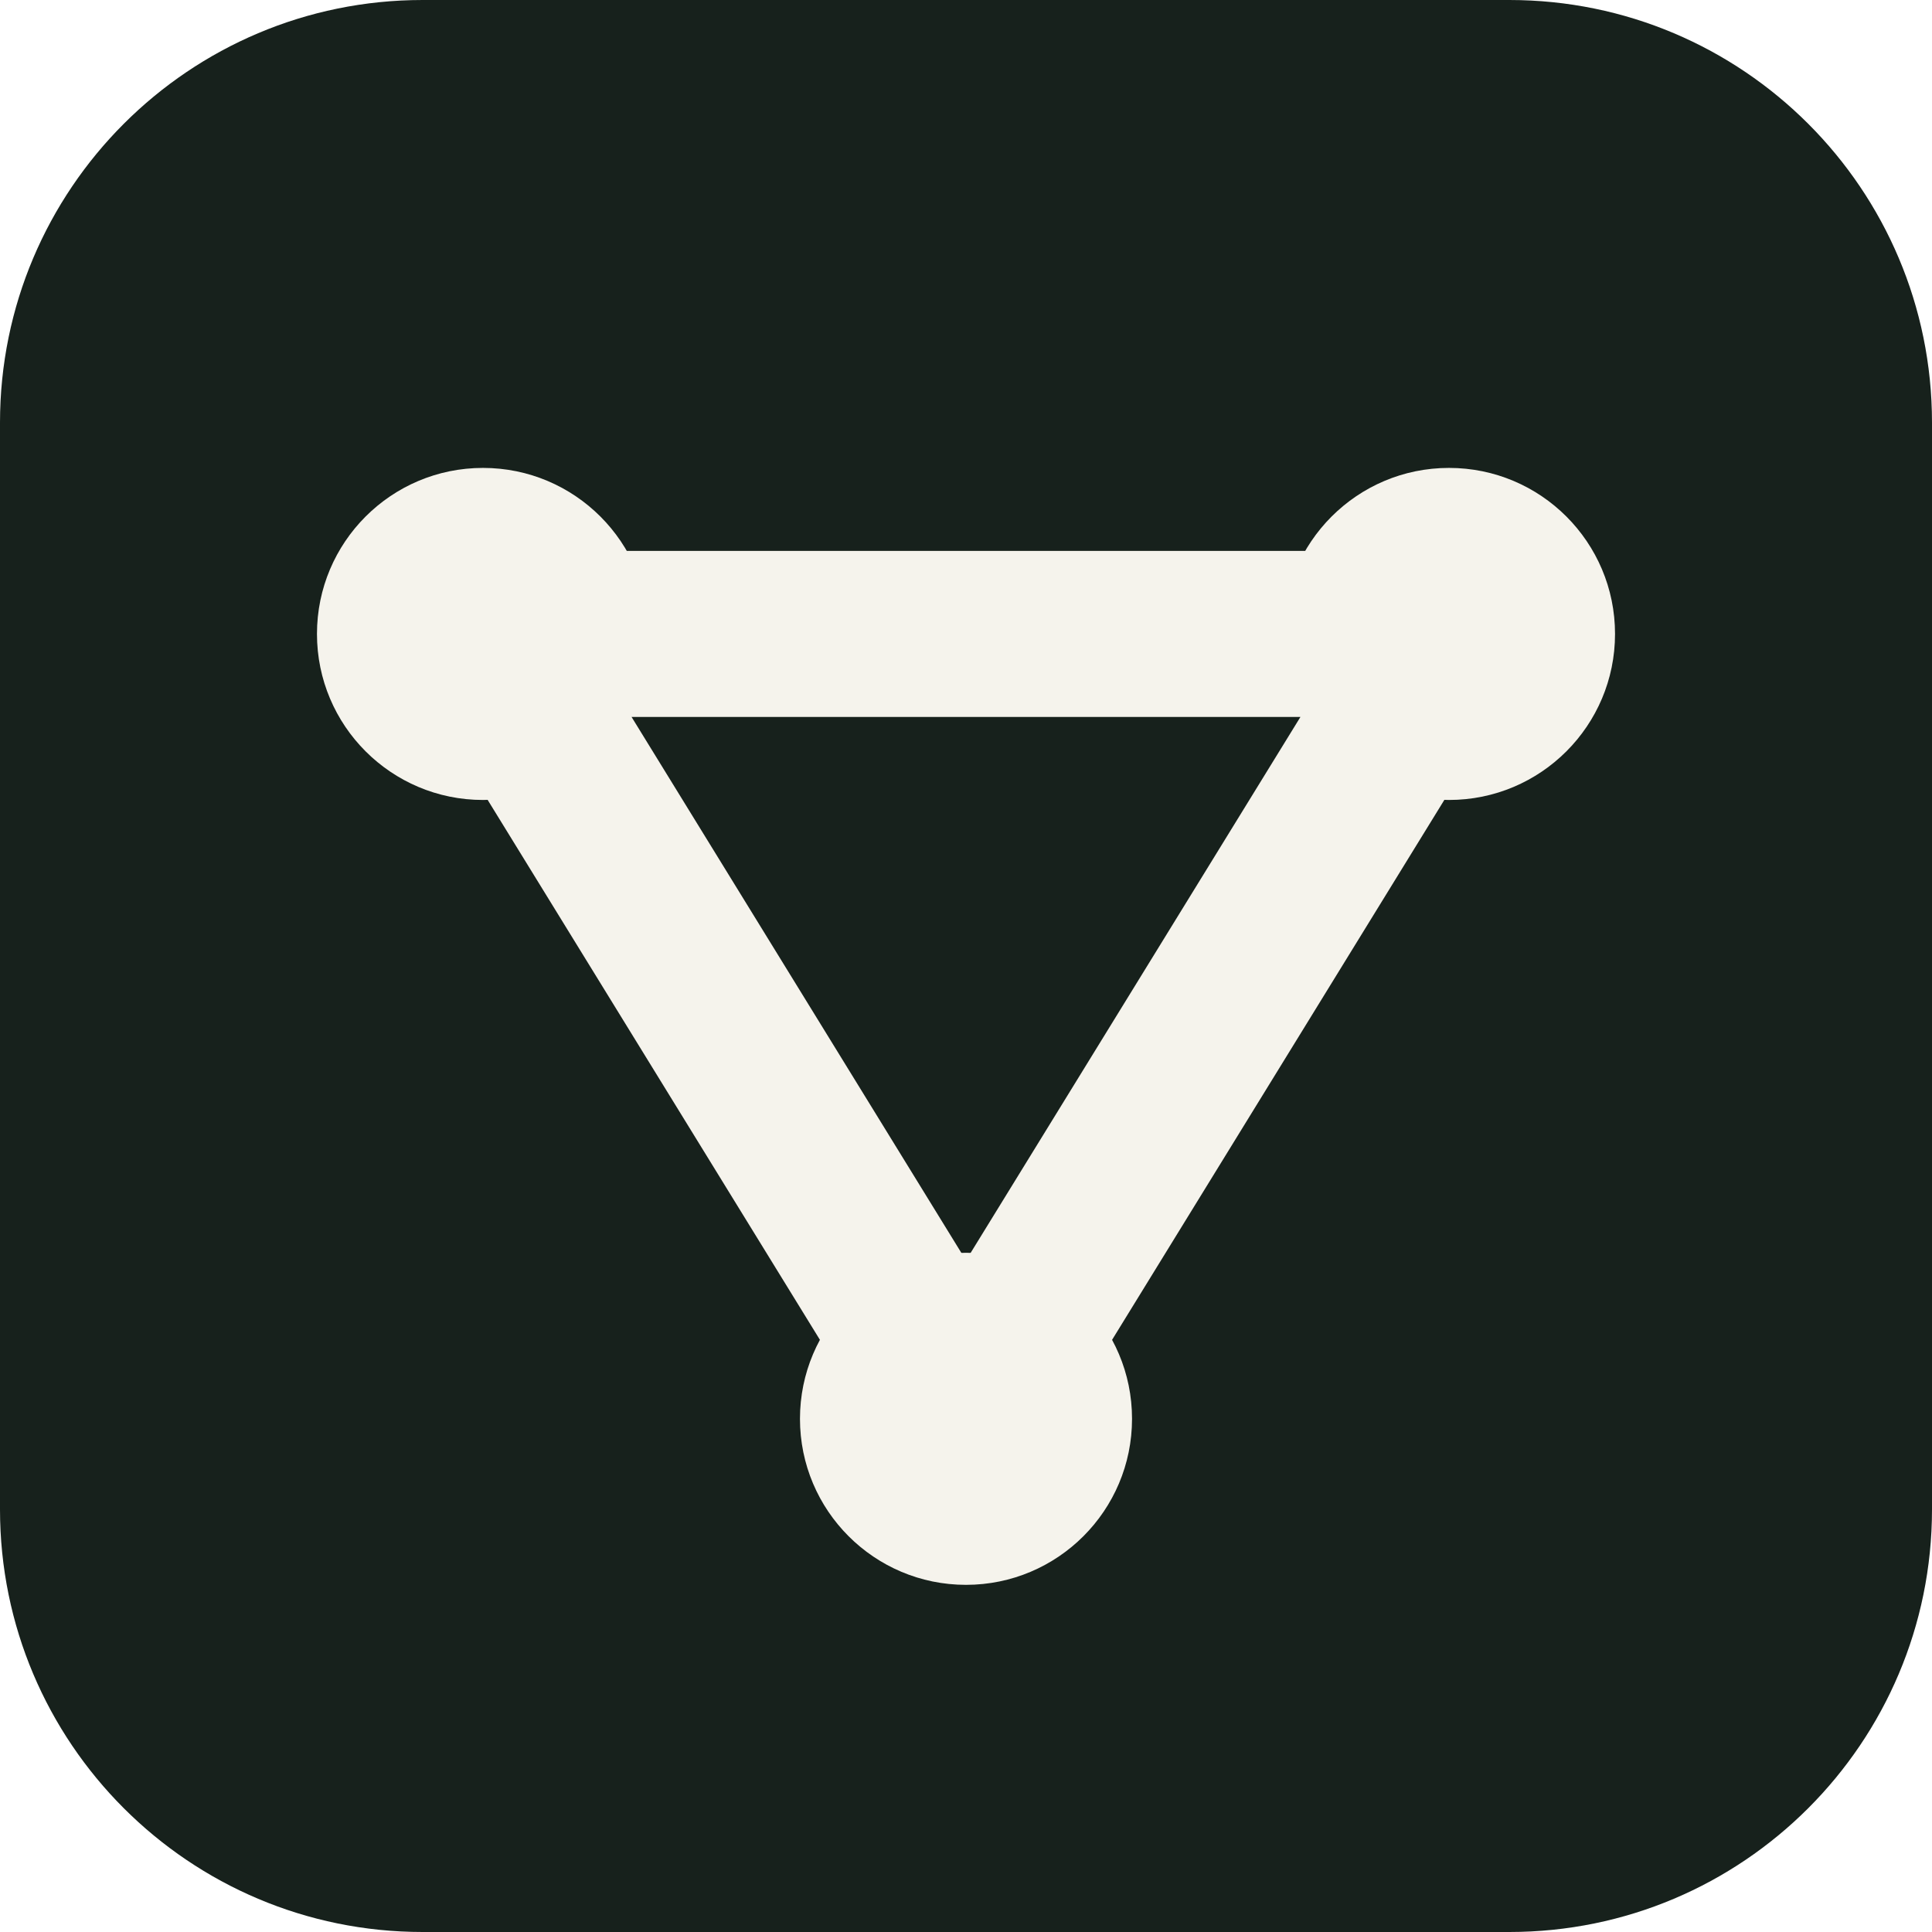
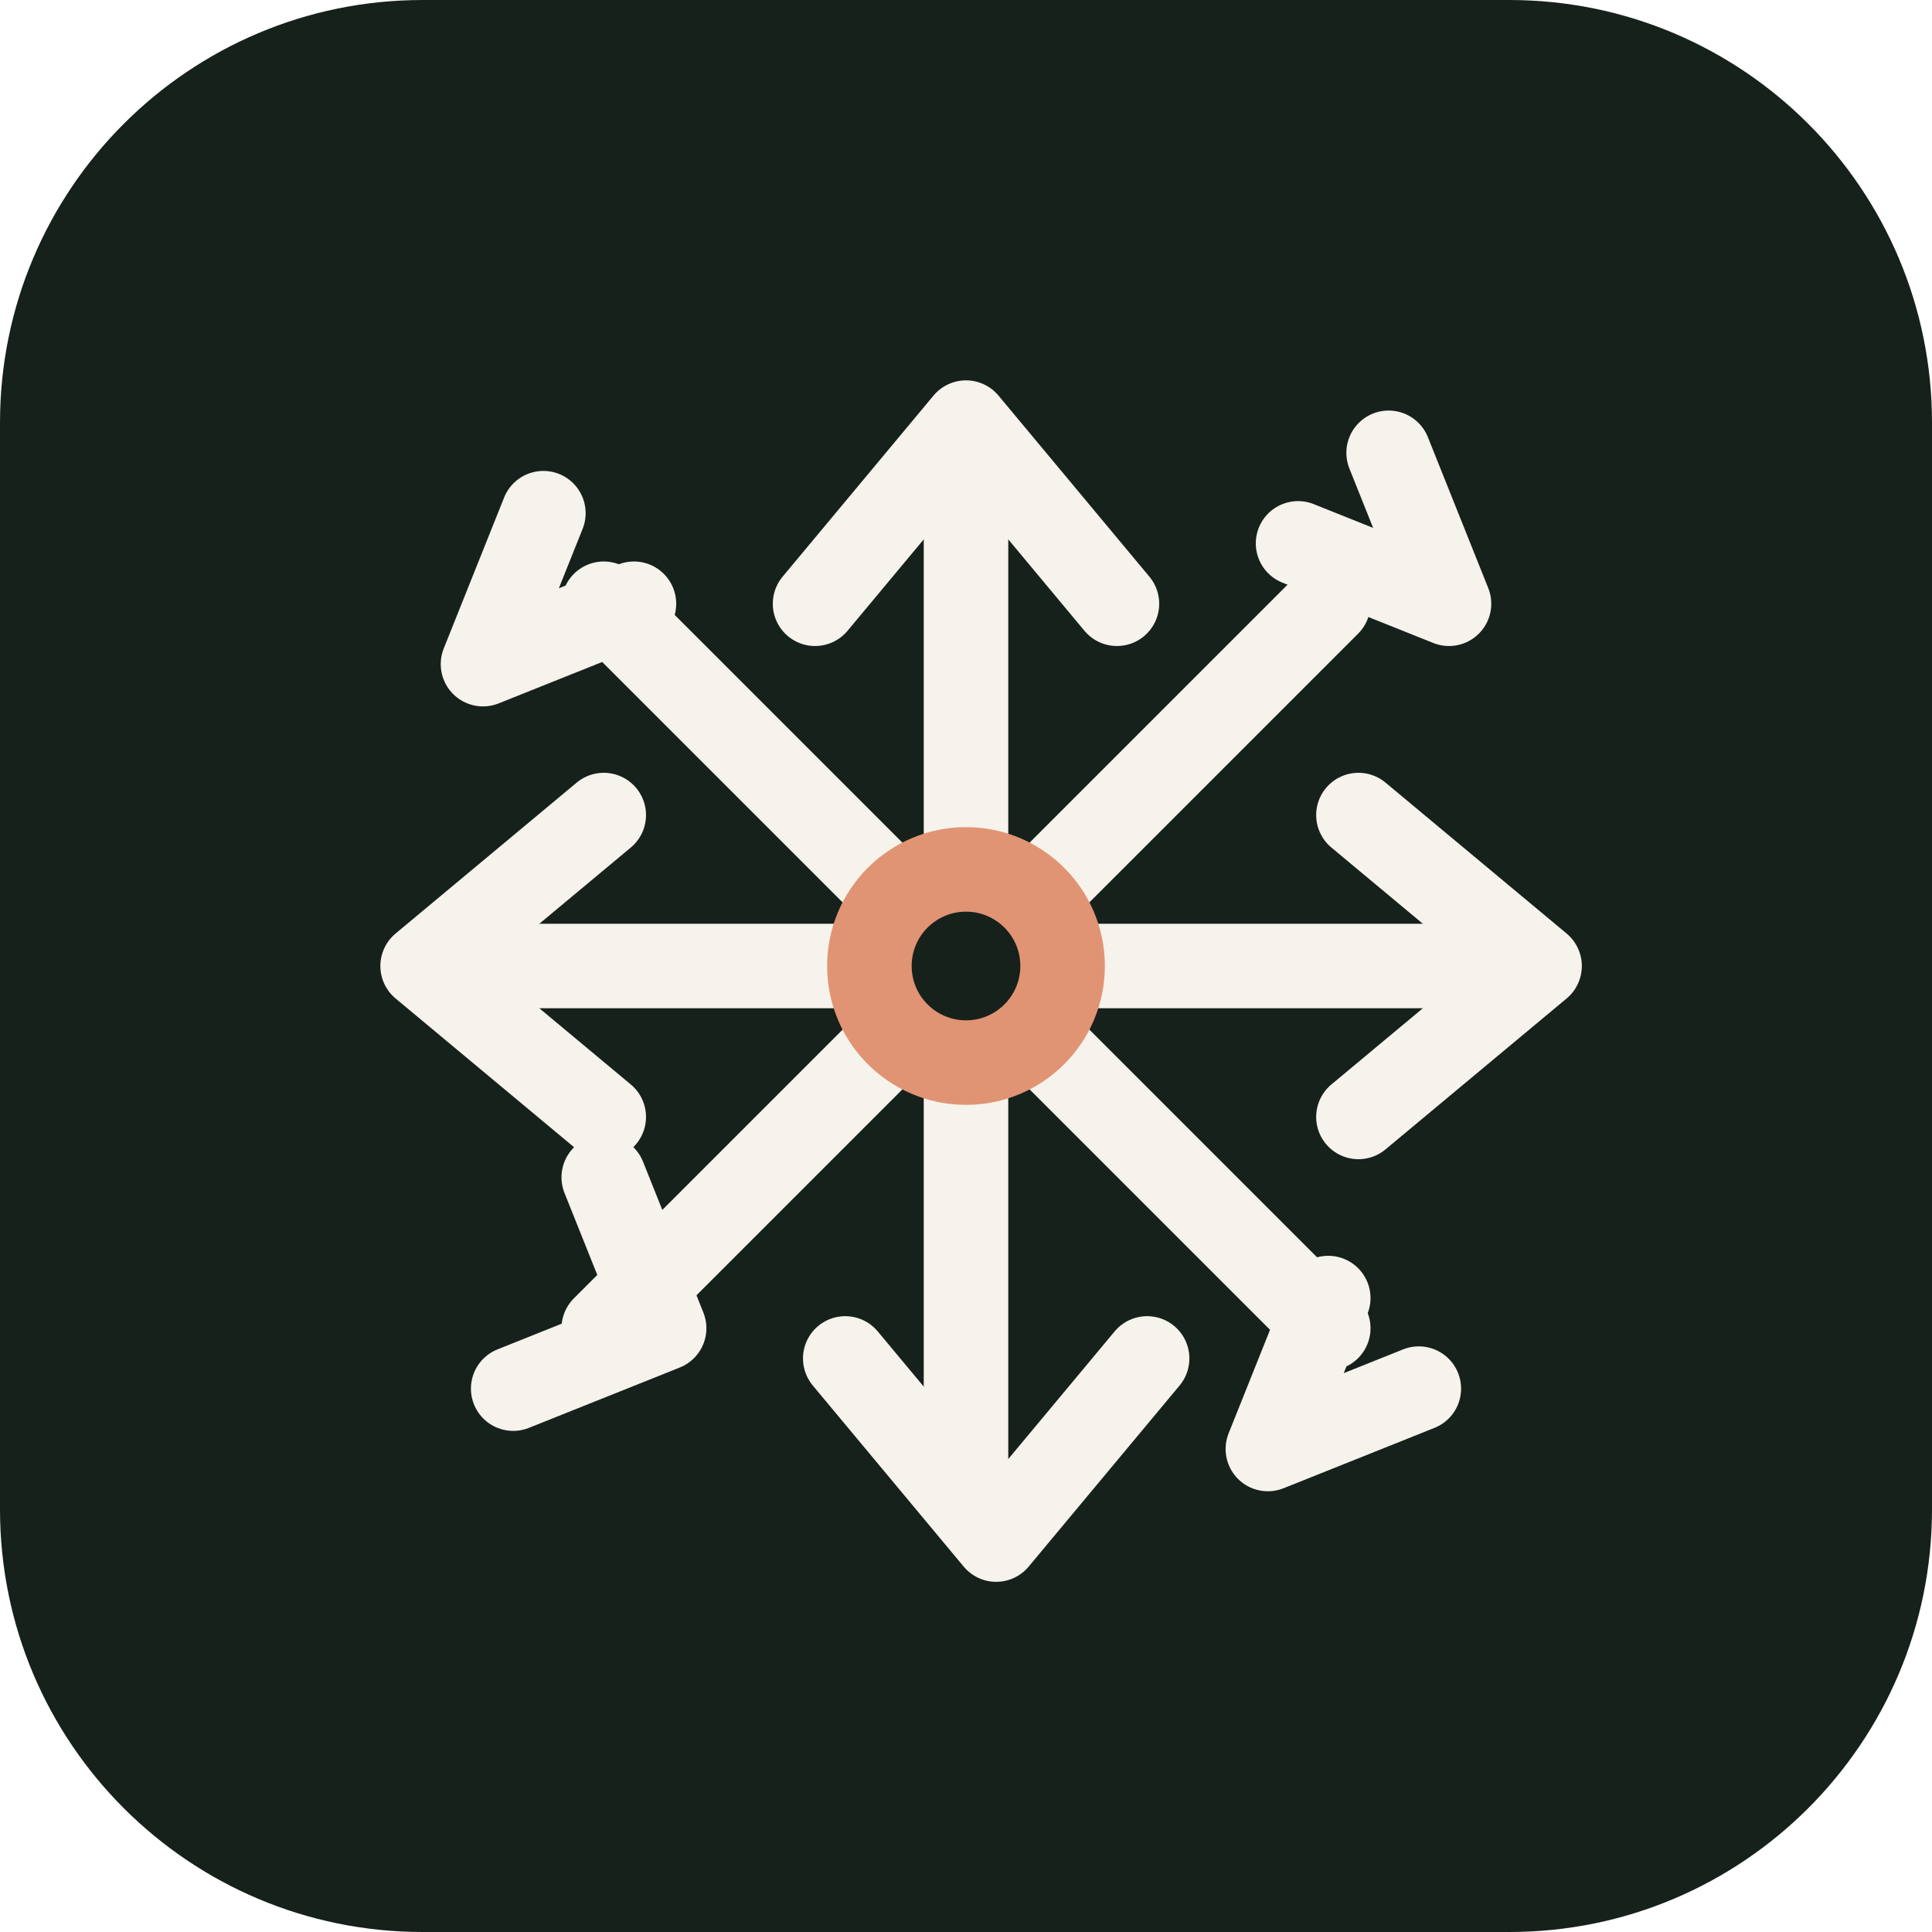
- <svg xmlns="http://www.w3.org/2000/svg" viewBox="0 0 64 64">
+ <svg xmlns="http://www.w3.org/2000/svg" viewBox="0 0 64 64" fill="none">
  <rect width="64" height="64" rx="14" fill="#17211c" />
-   <path d="M16 21h32L32 47Z" fill="none" stroke="#f5f3ec" stroke-width="5.5" stroke-linecap="round" stroke-linejoin="round" />
-   <circle cx="16" cy="21" r="5.5" fill="#f5f3ec" />
-   <circle cx="48" cy="21" r="5.5" fill="#f5f3ec" />
-   <circle cx="32" cy="47" r="5.5" fill="#f5f3ec" />
+   <g transform="translate(8 8)" stroke="#f5f3ec" stroke-linecap="round" stroke-linejoin="round" stroke-width="2.8">
+     <path d="M24 21V7m0 20v14M21 24H7m20 0h14M22 22 12 12m14 14 10 10M26 22l10-10M22 26 12 36" />
+     <path d="m19 12 5-6 5 6m8 7 6 5-6 5m-7 8-5 6-5-6M12 29l-6-5 6-5" />
+     <path d="m10 9-2 5 5-2m26 26-5 2 2-5m2-28 2 5-5-2M9 38l5-2-2-5" />
+     <circle cx="24" cy="24" r="3.2" fill="#17211c" stroke="#e19473" />
+   </g>
</svg>
